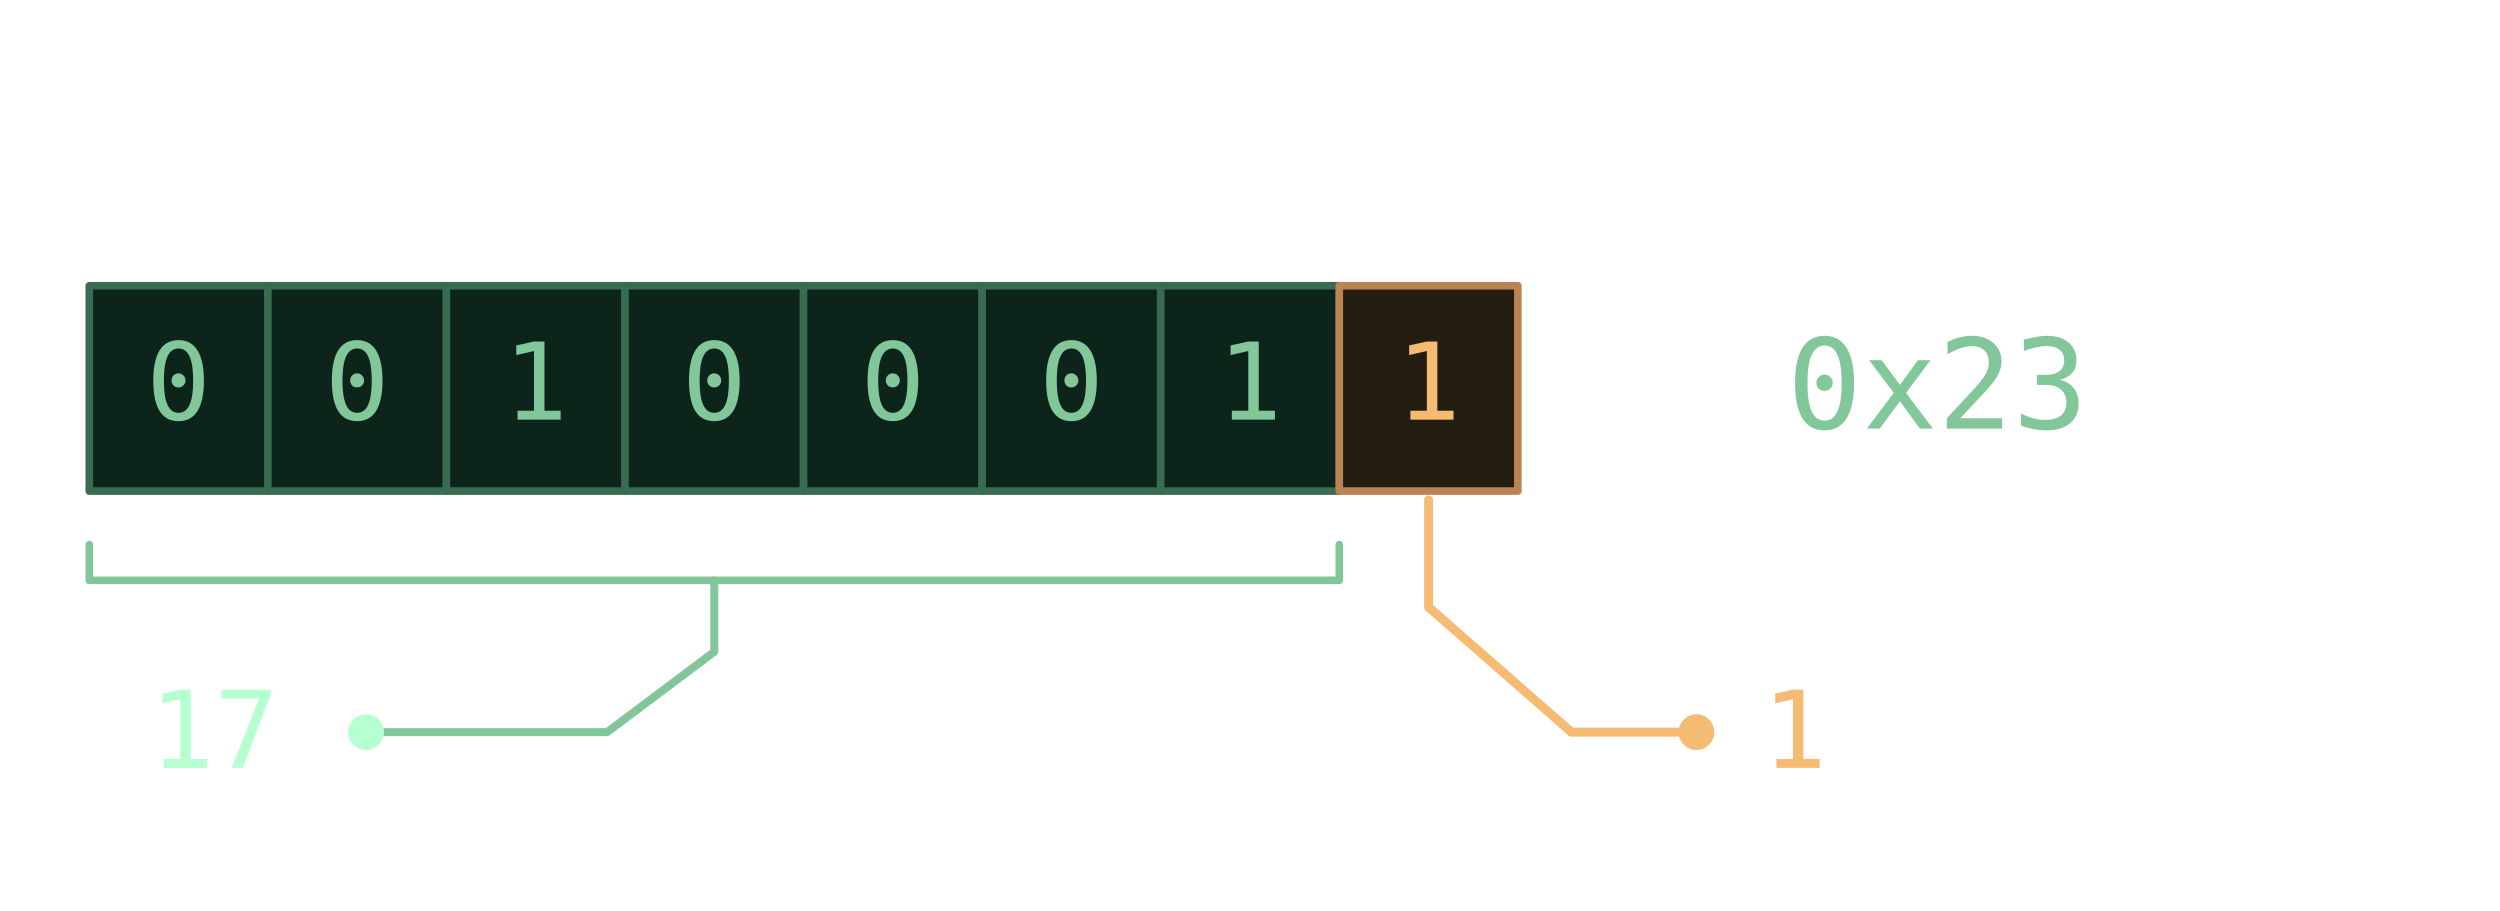
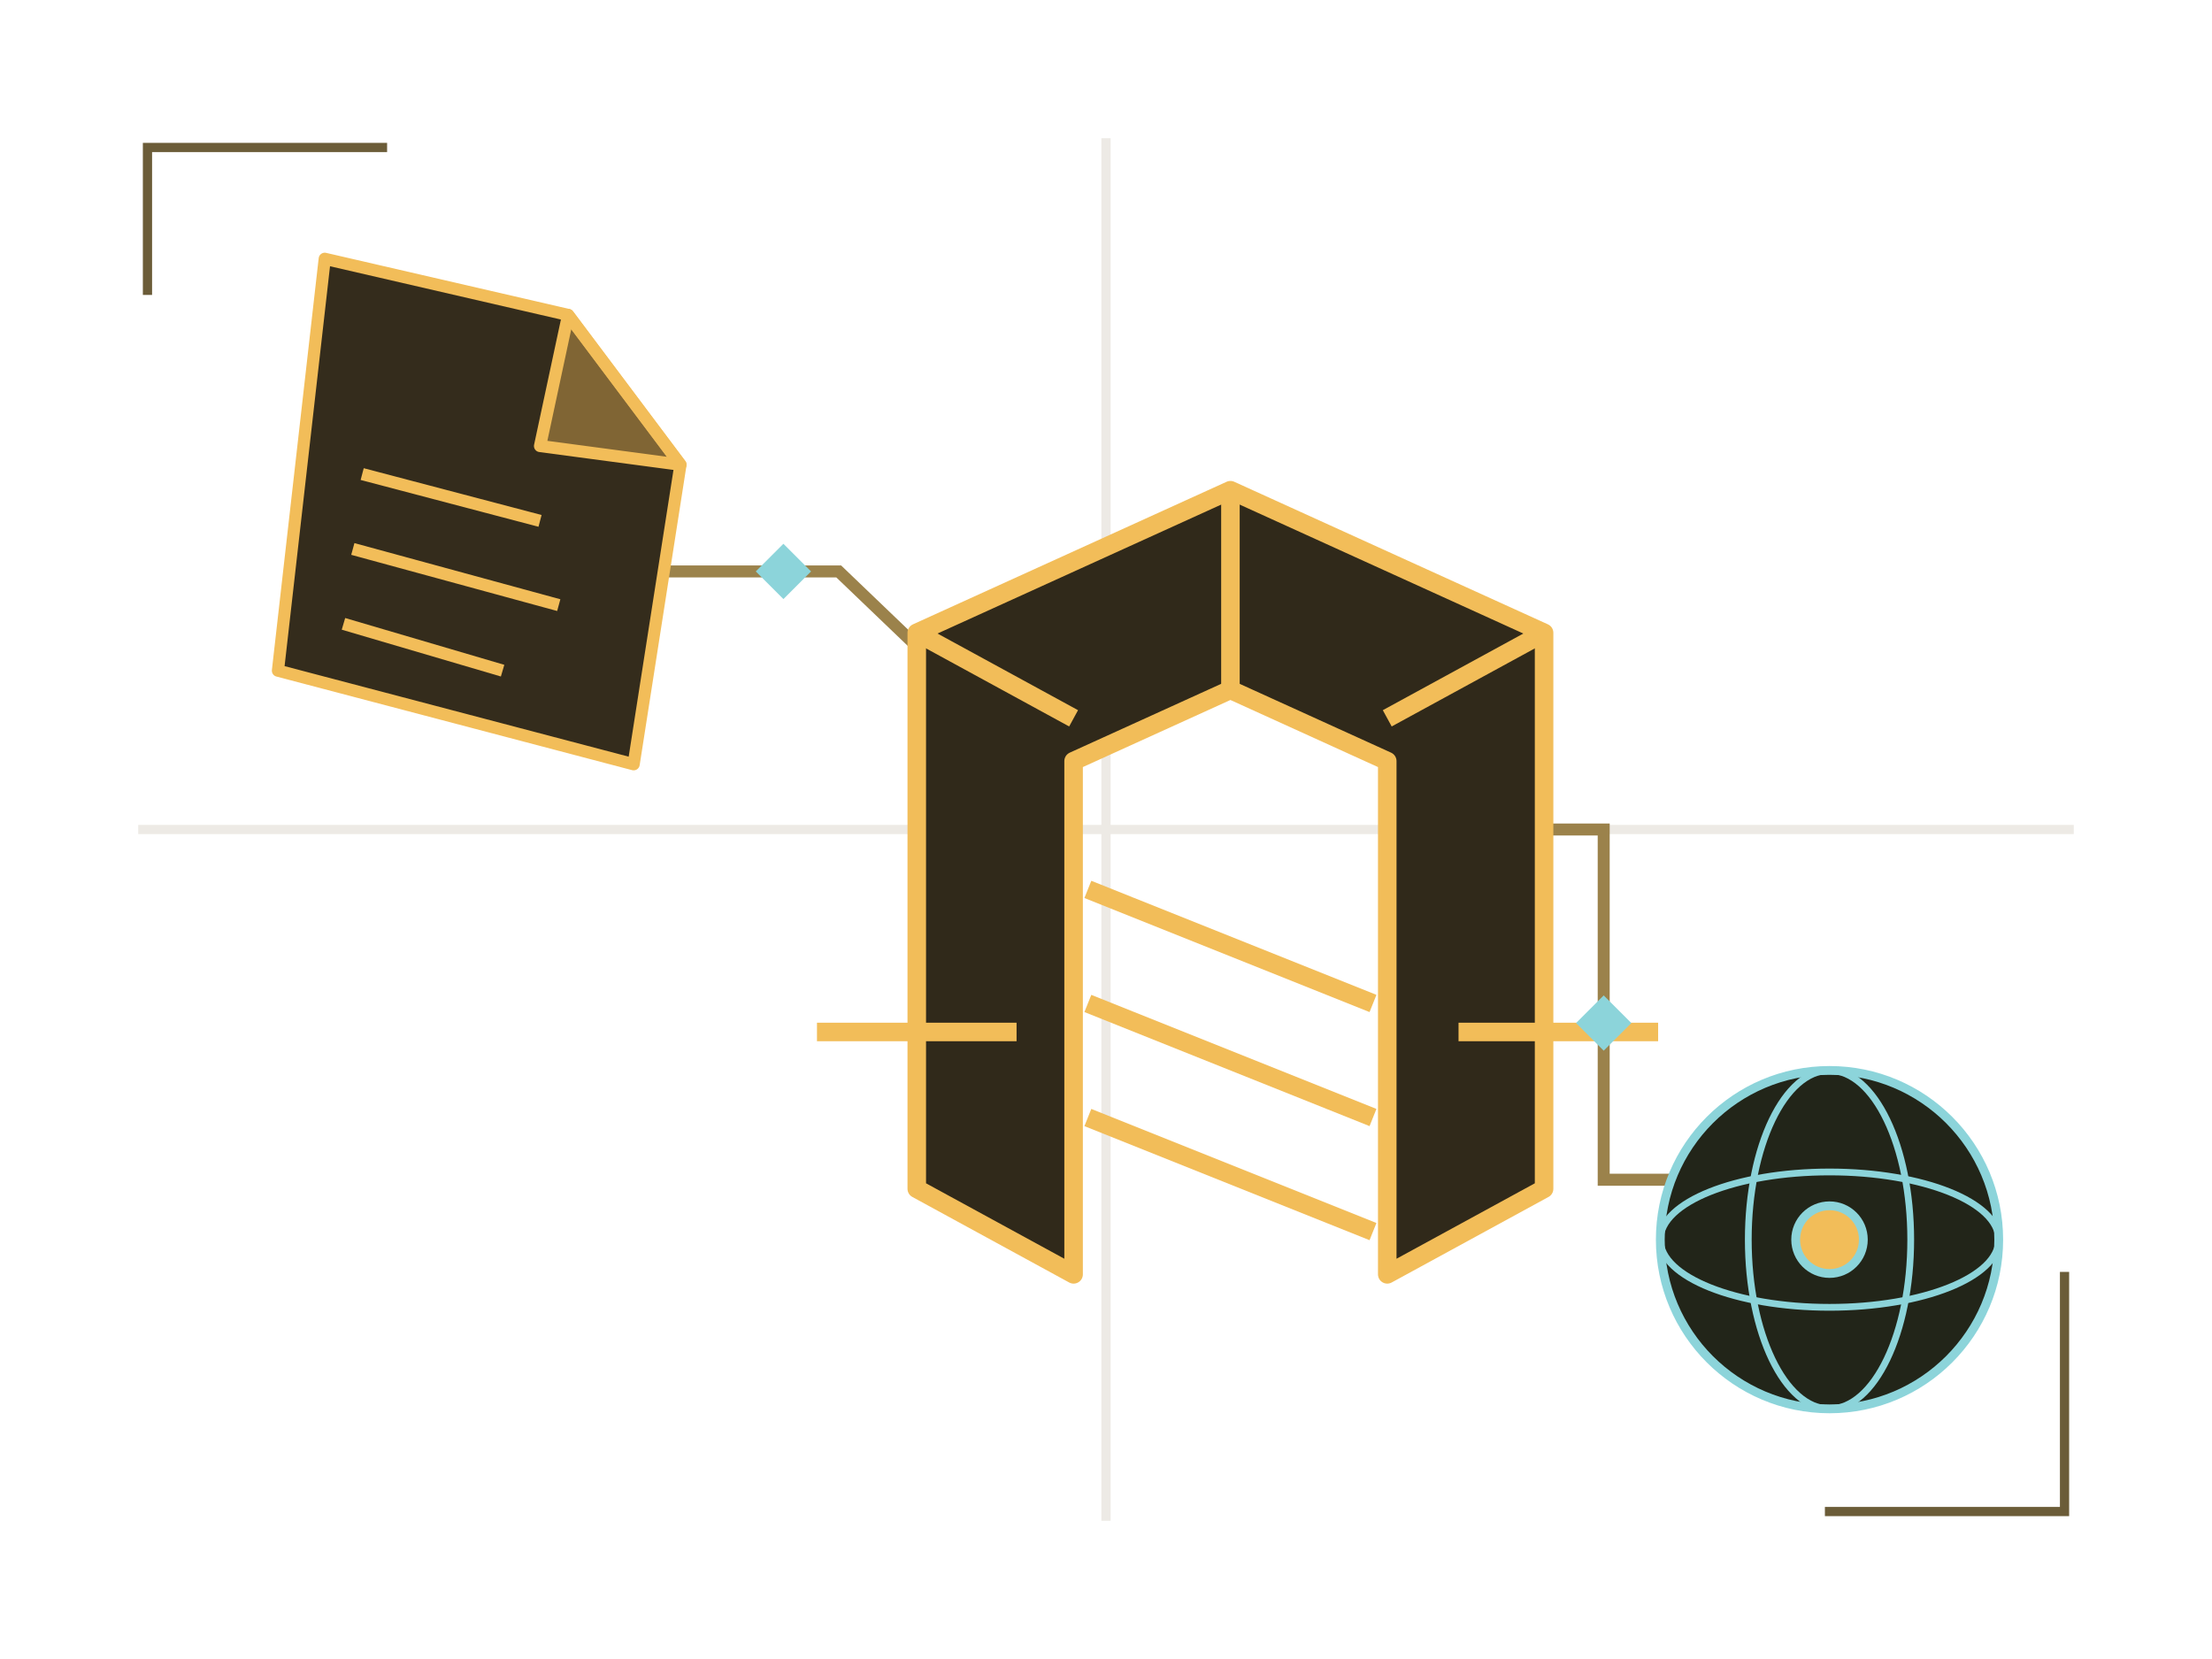
- <svg xmlns="http://www.w3.org/2000/svg" width="280" height="102" viewBox="0 0 280 102" role="img" aria-labelledby="titolo descrizione">
-   <g id="campi-pte">
-     <polygon points="10,32 30,32 30,55 10,55" fill="#0d241a" stroke="#386b50" stroke-width="0.85" stroke-linejoin="round" stroke-linecap="round" />
-     <text x="20" y="47" font-family="ui-monospace, SFMono-Regular, Consolas, monospace" font-size="12" text-anchor="middle" fill="#82c79a">0</text>
-     <polygon points="30,32 50,32 50,55 30,55" fill="#0d241a" stroke="#386b50" stroke-width="0.85" stroke-linejoin="round" stroke-linecap="round" />
-     <text x="40" y="47" font-family="ui-monospace, SFMono-Regular, Consolas, monospace" font-size="12" text-anchor="middle" fill="#82c79a">0</text>
-     <polygon points="50,32 70,32 70,55 50,55" fill="#0d241a" stroke="#386b50" stroke-width="0.85" stroke-linejoin="round" stroke-linecap="round" />
-     <text x="60" y="47" font-family="ui-monospace, SFMono-Regular, Consolas, monospace" font-size="12" text-anchor="middle" fill="#82c79a">1</text>
-     <polygon points="70,32 90,32 90,55 70,55" fill="#0d241a" stroke="#386b50" stroke-width="0.85" stroke-linejoin="round" stroke-linecap="round" />
-     <text x="80" y="47" font-family="ui-monospace, SFMono-Regular, Consolas, monospace" font-size="12" text-anchor="middle" fill="#82c79a">0</text>
-     <polygon points="90,32 110,32 110,55 90,55" fill="#0d241a" stroke="#386b50" stroke-width="0.85" stroke-linejoin="round" stroke-linecap="round" />
-     <text x="100" y="47" font-family="ui-monospace, SFMono-Regular, Consolas, monospace" font-size="12" text-anchor="middle" fill="#82c79a">0</text>
-     <polygon points="110,32 130,32 130,55 110,55" fill="#0d241a" stroke="#386b50" stroke-width="0.85" stroke-linejoin="round" stroke-linecap="round" />
-     <text x="120" y="47" font-family="ui-monospace, SFMono-Regular, Consolas, monospace" font-size="12" text-anchor="middle" fill="#82c79a">0</text>
-     <polygon points="130,32 150,32 150,55 130,55" fill="#0d241a" stroke="#386b50" stroke-width="0.85" stroke-linejoin="round" stroke-linecap="round" />
-     <text x="140" y="47" font-family="ui-monospace, SFMono-Regular, Consolas, monospace" font-size="12" text-anchor="middle" fill="#82c79a">1</text>
-     <polygon points="150,32 170,32 170,55 150,55" fill="#241e12" stroke="#bb8354" stroke-width="0.85" stroke-linejoin="round" stroke-linecap="round" />
-     <text x="160" y="47" font-family="ui-monospace, SFMono-Regular, Consolas, monospace" font-size="12" text-anchor="middle" fill="#f5bb72">1</text>
-     <text x="217" y="48" font-family="ui-monospace, SFMono-Regular, Consolas, monospace" font-size="14" text-anchor="middle" fill="#82c79a">0x23</text>
-     <polyline points="10,61 10,65 150,65 150,61" fill="none" stroke="#82c79a" stroke-width="0.85" stroke-linejoin="round" stroke-linecap="round" />
-     <polyline points="80,65 80,73 68,82 41,82" fill="none" stroke="#82c79a" stroke-width="0.9" stroke-linejoin="round" stroke-linecap="round" />
-     <circle cx="41" cy="82" r="2" fill="#b6ffd0" />
-     <text x="24" y="86" font-family="ui-monospace, SFMono-Regular, Consolas, monospace" font-size="12" text-anchor="middle" fill="#b6ffd0">17</text>
-     <polyline points="160,56 160,68 176,82 190,82" fill="none" stroke="#f5bb72" stroke-width="1" stroke-linejoin="round" stroke-linecap="round" />
-     <circle cx="190" cy="82" r="2" fill="#f5bb72" />
-     <text x="201" y="86" font-family="ui-monospace, SFMono-Regular, Consolas, monospace" font-size="12" text-anchor="middle" fill="#f5bb72">1</text>
+ <svg xmlns="http://www.w3.org/2000/svg" viewBox="0 0 240 180" width="240" height="180">
+   <path d="M16 32V16H42M198 164H224V138" stroke="#6b5c38" fill="none" />
+   <path d="M15 90H225M120 15V165" stroke="#78613a" stroke-opacity=".13" />
+   <path d="M56 62H91L115 85M154 90H174V128H199" fill="none" stroke="#9b824b" stroke-width="1.3" />
+   <g data-symbol="file" aria-hidden="true" transform="translate(20 23) scale(1.015625)" style="color:#f2bd59">
+     <path d="M15 5L41 11 53 27 48 59 10 49Z" fill="#342c1c" fill-opacity="1" stroke="currentColor" stroke-width="1.3" stroke-linejoin="round" />
+     <path d="M41 11L38 25 53 27Z" fill="#f2bd59" fill-opacity="0.4" stroke="currentColor" stroke-width="1.3" stroke-linejoin="round" />
+     <path d="M19 28L38 33M18 36L40 42M17 44L34 49" fill="none" fill-opacity="1" stroke="currentColor" stroke-width="1.3" stroke-linejoin="round" />
  </g>
+   <g data-symbol="gate" aria-hidden="true" transform="translate(84 47) scale(1.546875)" style="color:#f2bd59">
+     <path d="M10 53V14L32 4 54 14V53L43 59V23L32 18 21 23V59Z" fill="#30291a" fill-opacity="1" stroke="currentColor" stroke-width="1.3" stroke-linejoin="round" />
+     <path d="M10 14L21 20M32 4V18M54 14L43 20" fill="none" fill-opacity="1" stroke="currentColor" stroke-width="1.3" stroke-linejoin="round" />
+     <path d="M22 32L42 40M22 40L42 48M22 48L42 56" fill="none" fill-opacity="0.6" stroke="currentColor" stroke-width="1.3" stroke-linejoin="round" />
+     <path d="M3 42H17M48 42H62" fill="none" fill-opacity="1" stroke="currentColor" stroke-width="1.3" stroke-linejoin="round" />
+   </g>
+   <g data-symbol="output" aria-hidden="true" transform="translate(175 111) scale(0.734375)" style="color:#8cd4da">
+     <circle cx="32" cy="32" r="25" fill="#222519" stroke="currentColor" stroke-width="1.3" />
+     <ellipse cx="32" cy="32" rx="12" ry="25" fill="none" stroke="currentColor" />
+     <ellipse cx="32" cy="32" rx="25" ry="10" fill="none" stroke="currentColor" />
+     <circle cx="32" cy="32" r="5" fill="#f2bd59" stroke="currentColor" stroke-width="1.3" />
+   </g>
+   <path d="M82 62l3 -3 3 3 -3 3Z" fill="#8cd4da" />
+   <path d="M171 111l3 -3 3 3 -3 3Z" fill="#8cd4da" />
</svg>
